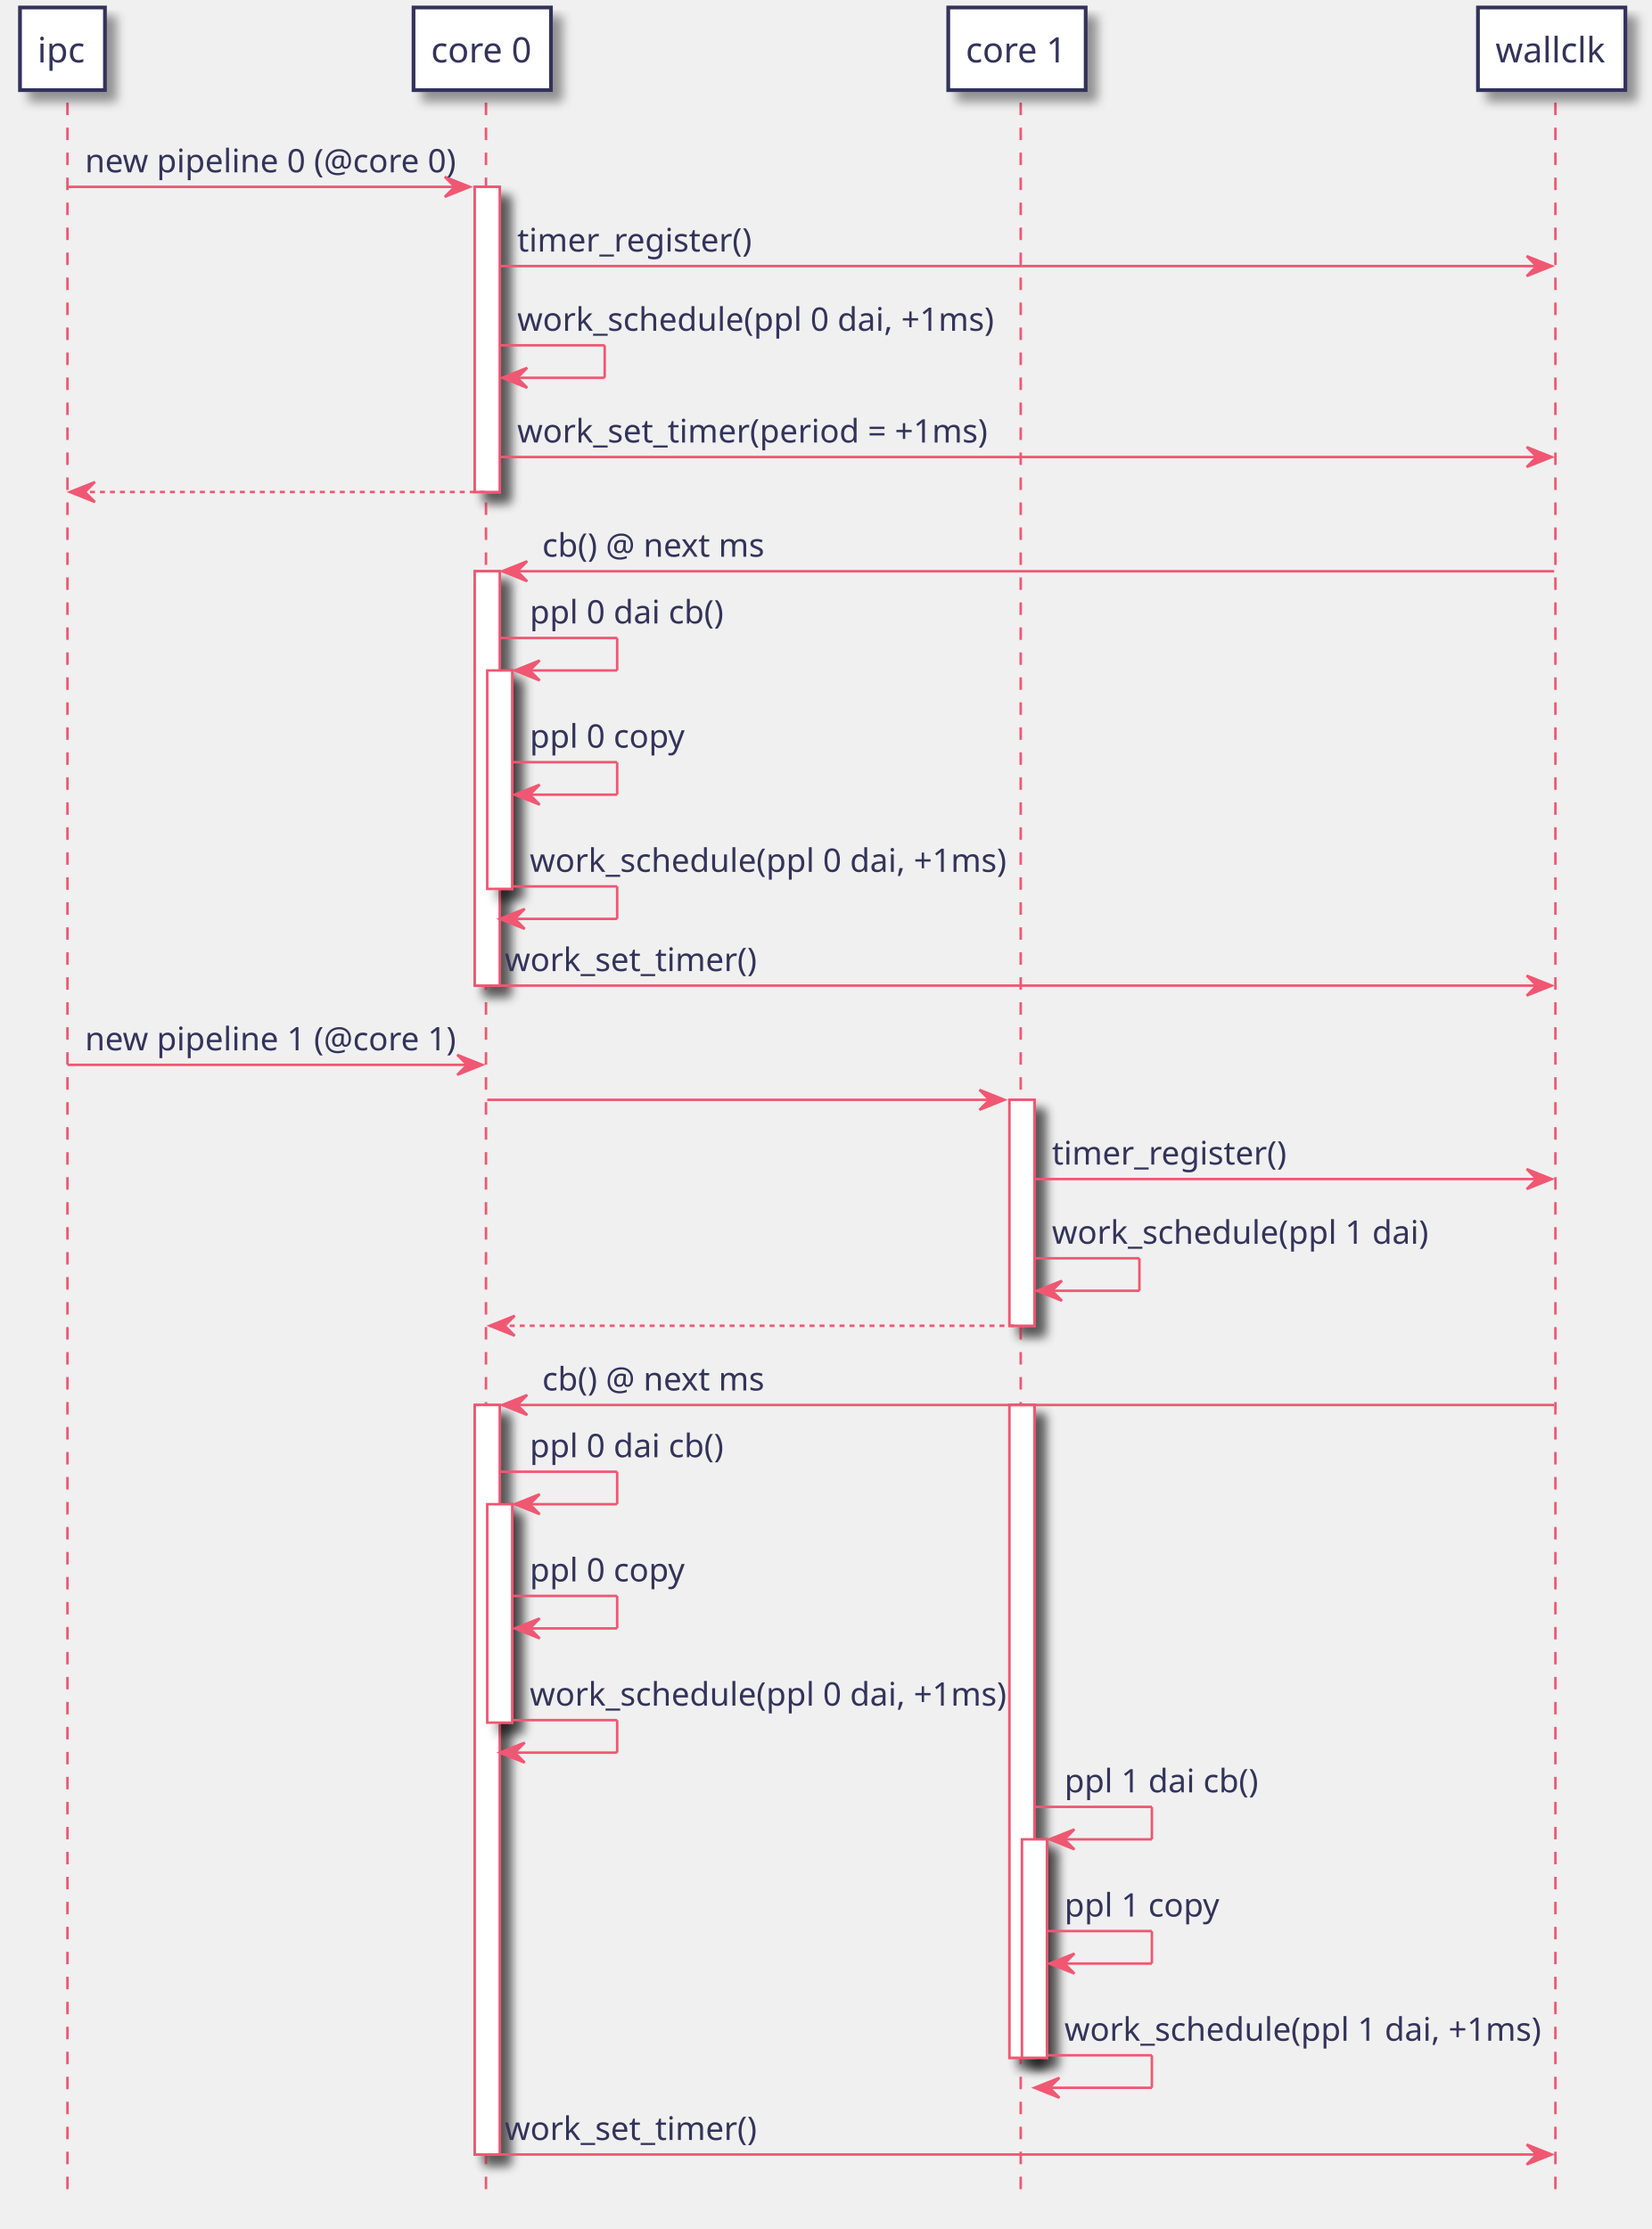
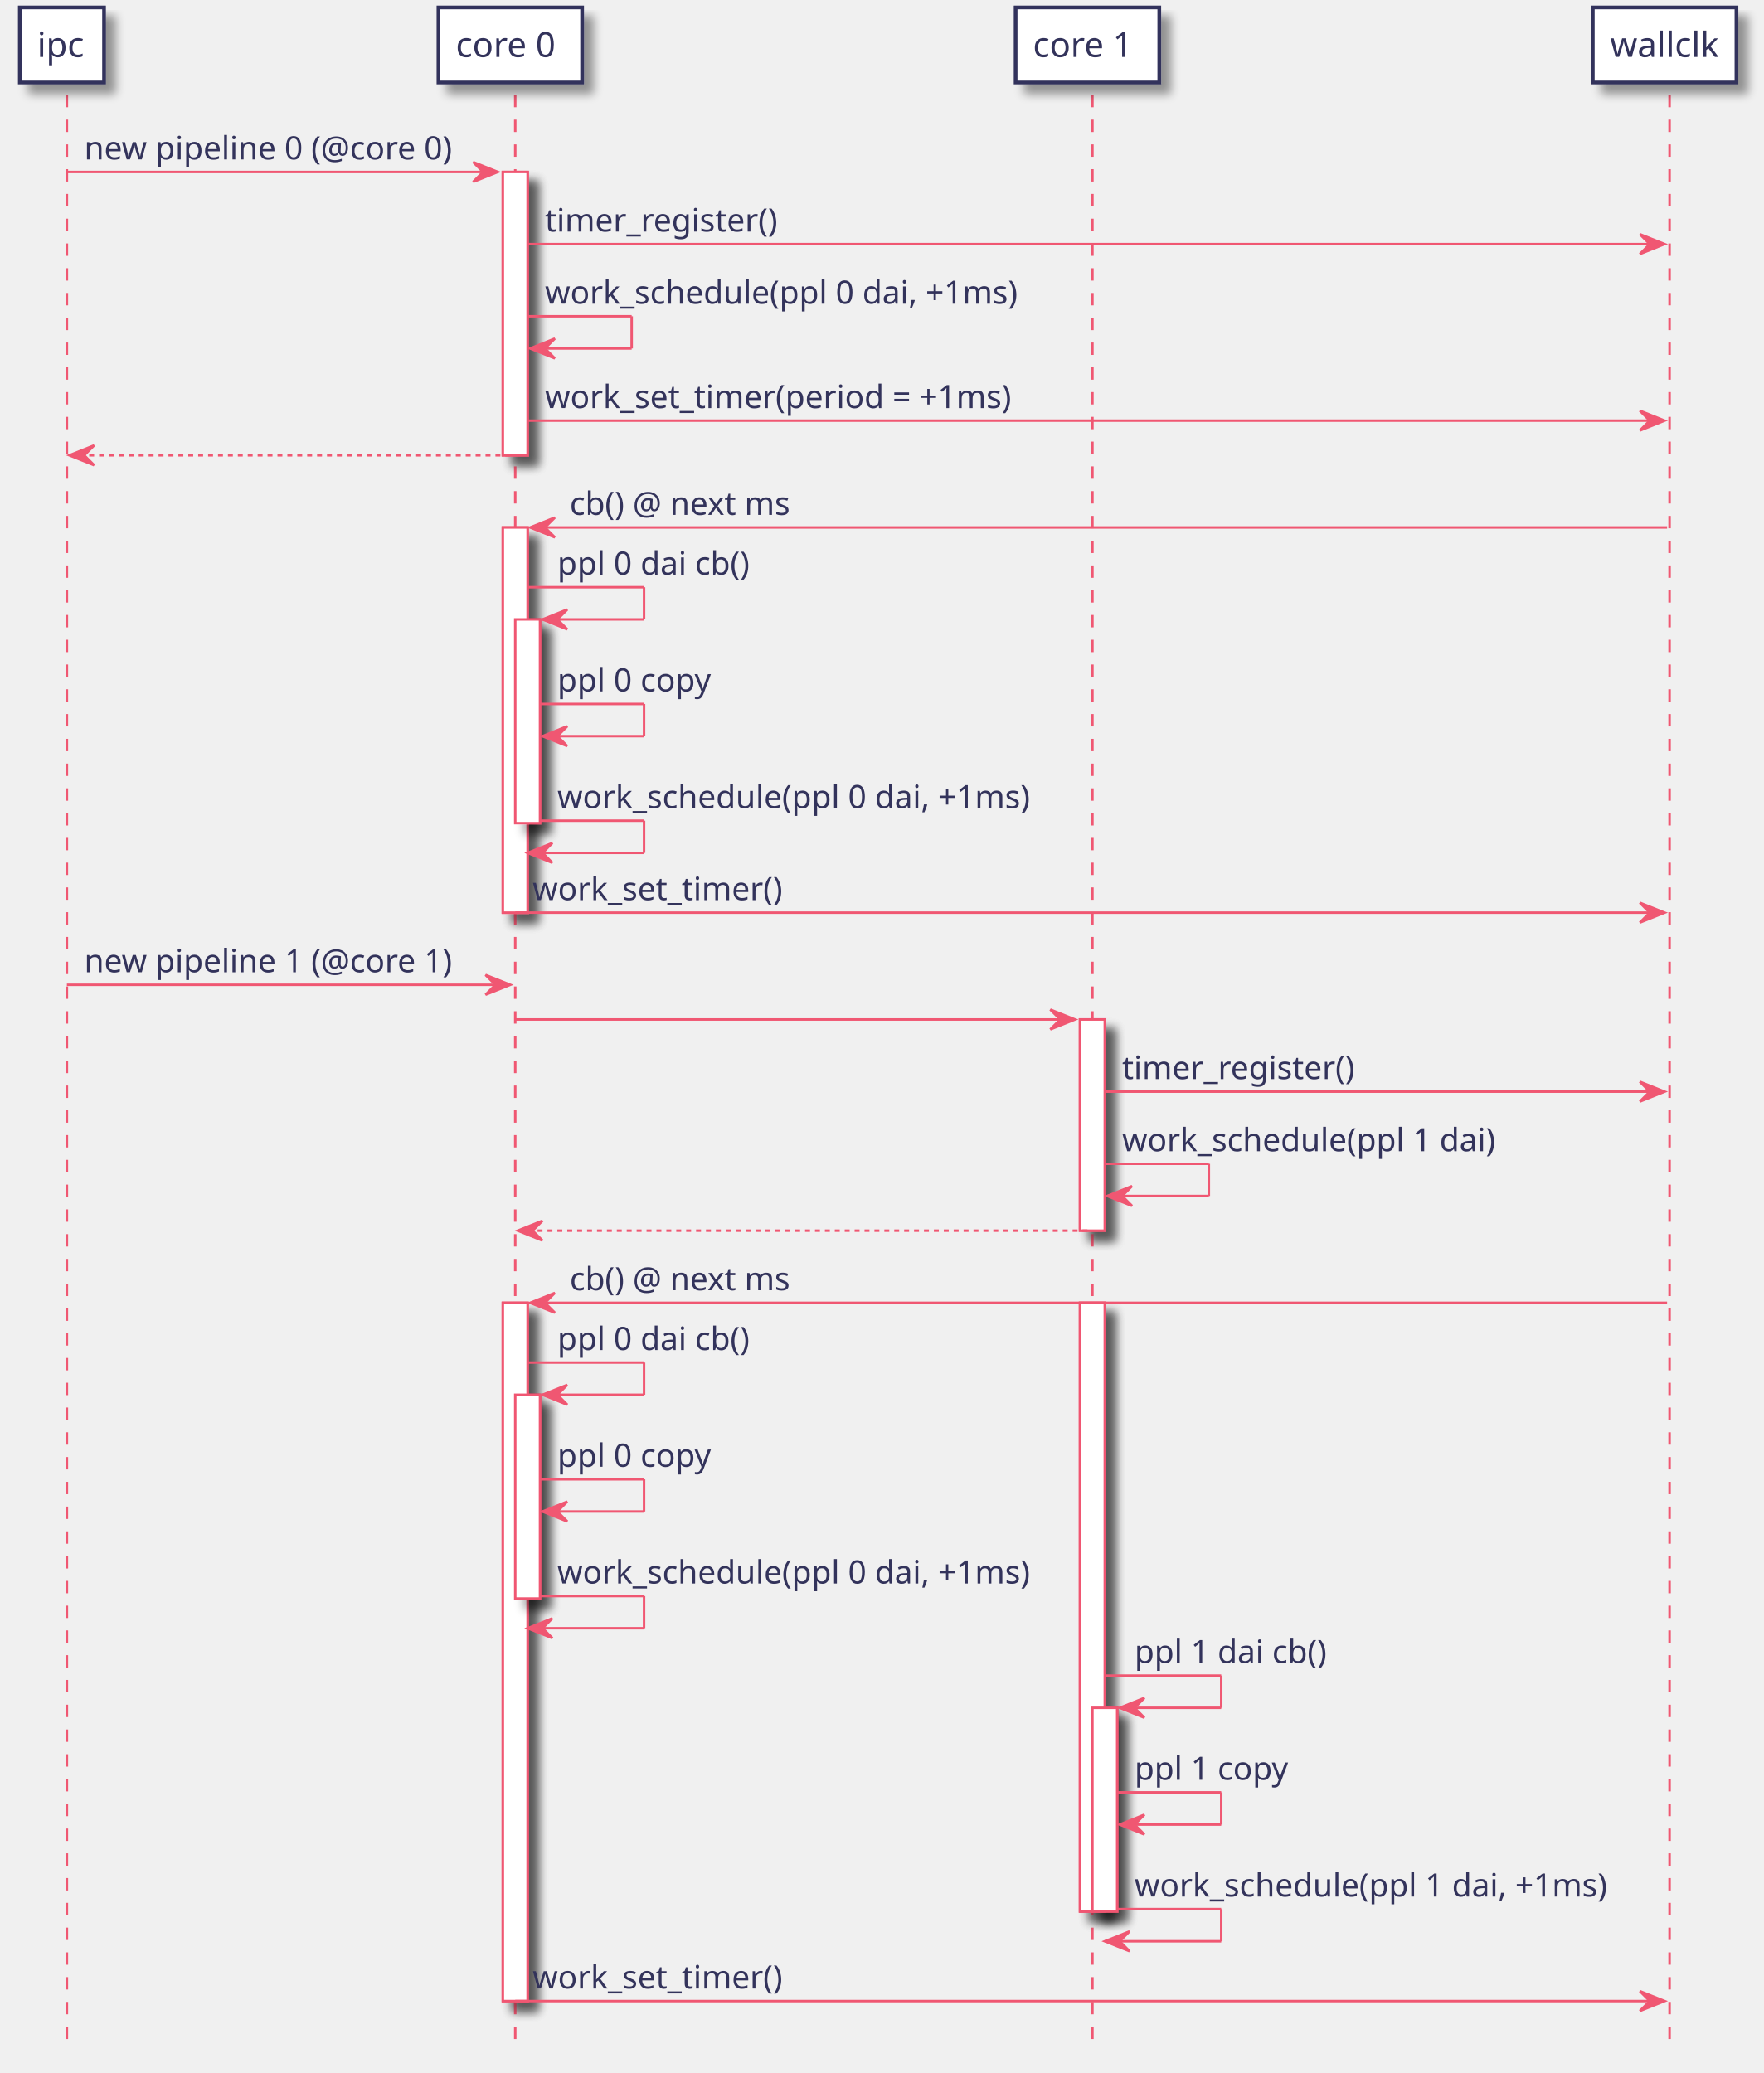
- <svg xmlns="http://www.w3.org/2000/svg" contentScriptType="application/ecmascript" contentStyleType="text/css" height="892px" preserveAspectRatio="none" style="width:661px;height:892px;" version="1.1" viewBox="0 0 661 892" width="661px" zoomAndPan="magnify">
+ <svg xmlns="http://www.w3.org/2000/svg" contentScriptType="application/ecmascript" contentStyleType="text/css" height="837px" preserveAspectRatio="none" style="width:712px;height:837px;" version="1.1" viewBox="0 0 712 837" width="712px" zoomAndPan="magnify">
  <defs>
    <filter height="300%" id="f7y7gbt25vd5l" width="300%" x="-1" y="-1">
      <feGaussianBlur result="blurOut" stdDeviation="2.0" />
      <feColorMatrix in="blurOut" result="blurOut2" type="matrix" values="0 0 0 0 0 0 0 0 0 0 0 0 0 0 0 0 0 0 .4 0" />
      <feOffset dx="4.0" dy="4.0" in="blurOut2" result="blurOut3" />
      <feBlend in="SourceGraphic" in2="blurOut3" mode="normal" />
    </filter>
  </defs>
  <g>
-     <rect fill="#FFFFFF" filter="url(#f7y7gbt25vd5l)" height="122.118" style="stroke: #F05772; stroke-width: 1.0;" width="10" x="190" y="74.774" />
-     <rect fill="#FFFFFF" filter="url(#f7y7gbt25vd5l)" height="165.824" style="stroke: #F05772; stroke-width: 1.0;" width="10" x="190" y="228.598" />
-     <rect fill="#FFFFFF" filter="url(#f7y7gbt25vd5l)" height="87.412" style="stroke: #F05772; stroke-width: 1.0;" width="10" x="195" y="268.304" />
-     <rect fill="#FFFFFF" filter="url(#f7y7gbt25vd5l)" height="299.942" style="stroke: #F05772; stroke-width: 1.0;" width="10" x="190" y="562.246" />
-     <rect fill="#FFFFFF" filter="url(#f7y7gbt25vd5l)" height="87.412" style="stroke: #F05772; stroke-width: 1.0;" width="10" x="195" y="601.952" />
-     <rect fill="#FFFFFF" filter="url(#f7y7gbt25vd5l)" height="90.412" style="stroke: #F05772; stroke-width: 1.0;" width="10" x="404" y="440.128" />
-     <rect fill="#FFFFFF" filter="url(#f7y7gbt25vd5l)" height="261.236" style="stroke: #F05772; stroke-width: 1.0;" width="10" x="404" y="562.246" />
-     <rect fill="#FFFFFF" filter="url(#f7y7gbt25vd5l)" height="87.412" style="stroke: #F05772; stroke-width: 1.0;" width="10" x="409" y="736.07" />
-     <line style="stroke: #F05772; stroke-width: 1.0; stroke-dasharray: 5.0,5.0;" x1="27" x2="27" y1="41.068" y2="880.188" />
-     <line style="stroke: #F05772; stroke-width: 1.0; stroke-dasharray: 5.0,5.0;" x1="194.5" x2="194.5" y1="41.068" y2="880.188" />
-     <line style="stroke: #F05772; stroke-width: 1.0; stroke-dasharray: 5.0,5.0;" x1="408.5" x2="408.5" y1="41.068" y2="880.188" />
-     <line style="stroke: #F05772; stroke-width: 1.0; stroke-dasharray: 5.0,5.0;" x1="622.5" x2="622.5" y1="41.068" y2="880.188" />
-     <rect fill="#FFFFFF" filter="url(#f7y7gbt25vd5l)" height="33.068" style="stroke: #33335B; stroke-width: 1.5;" width="34" x="8" y="3" />
-     <text fill="#33335B" font-family="sans-serif" font-size="14" lengthAdjust="spacingAndGlyphs" textLength="20" x="15" y="24.966">ipc</text>
-     <rect fill="#FFFFFF" filter="url(#f7y7gbt25vd5l)" height="33.068" style="stroke: #33335B; stroke-width: 1.5;" width="55" x="165.5" y="3" />
-     <text fill="#33335B" font-family="sans-serif" font-size="14" lengthAdjust="spacingAndGlyphs" textLength="41" x="172.5" y="24.966">core 0</text>
-     <rect fill="#FFFFFF" filter="url(#f7y7gbt25vd5l)" height="33.068" style="stroke: #33335B; stroke-width: 1.5;" width="55" x="379.5" y="3" />
-     <text fill="#33335B" font-family="sans-serif" font-size="14" lengthAdjust="spacingAndGlyphs" textLength="41" x="386.5" y="24.966">core 1</text>
-     <rect fill="#FFFFFF" filter="url(#f7y7gbt25vd5l)" height="33.068" style="stroke: #33335B; stroke-width: 1.5;" width="59" x="591.5" y="3" />
-     <text fill="#33335B" font-family="sans-serif" font-size="14" lengthAdjust="spacingAndGlyphs" textLength="45" x="598.5" y="24.966">wallclk</text>
-     <rect fill="#FFFFFF" filter="url(#f7y7gbt25vd5l)" height="122.118" style="stroke: #F05772; stroke-width: 1.0;" width="10" x="190" y="74.774" />
-     <rect fill="#FFFFFF" filter="url(#f7y7gbt25vd5l)" height="165.824" style="stroke: #F05772; stroke-width: 1.0;" width="10" x="190" y="228.598" />
-     <rect fill="#FFFFFF" filter="url(#f7y7gbt25vd5l)" height="87.412" style="stroke: #F05772; stroke-width: 1.0;" width="10" x="195" y="268.304" />
-     <rect fill="#FFFFFF" filter="url(#f7y7gbt25vd5l)" height="299.942" style="stroke: #F05772; stroke-width: 1.0;" width="10" x="190" y="562.246" />
-     <rect fill="#FFFFFF" filter="url(#f7y7gbt25vd5l)" height="87.412" style="stroke: #F05772; stroke-width: 1.0;" width="10" x="195" y="601.952" />
-     <rect fill="#FFFFFF" filter="url(#f7y7gbt25vd5l)" height="90.412" style="stroke: #F05772; stroke-width: 1.0;" width="10" x="404" y="440.128" />
-     <rect fill="#FFFFFF" filter="url(#f7y7gbt25vd5l)" height="261.236" style="stroke: #F05772; stroke-width: 1.0;" width="10" x="404" y="562.246" />
-     <rect fill="#FFFFFF" filter="url(#f7y7gbt25vd5l)" height="87.412" style="stroke: #F05772; stroke-width: 1.0;" width="10" x="409" y="736.07" />
-     <polygon fill="#F05772" points="178,70.774,188,74.774,178,78.774,182,74.774" style="stroke: #F05772; stroke-width: 1.0;" />
-     <line style="stroke: #F05772; stroke-width: 1.0;" x1="27" x2="184" y1="74.774" y2="74.774" />
-     <text fill="#33335B" font-family="sans-serif" font-size="13" lengthAdjust="spacingAndGlyphs" textLength="144" x="34" y="68.965">new pipeline 0 (@core 0)</text>
-     <polygon fill="#F05772" points="611,102.48,621,106.48,611,110.48,615,106.48" style="stroke: #F05772; stroke-width: 1.0;" />
-     <line style="stroke: #F05772; stroke-width: 1.0;" x1="200" x2="617" y1="106.48" y2="106.48" />
-     <text fill="#33335B" font-family="sans-serif" font-size="13" lengthAdjust="spacingAndGlyphs" textLength="92" x="207" y="100.671">timer_register()</text>
-     <line style="stroke: #F05772; stroke-width: 1.0;" x1="200" x2="242" y1="138.186" y2="138.186" />
-     <line style="stroke: #F05772; stroke-width: 1.0;" x1="242" x2="242" y1="138.186" y2="151.186" />
-     <line style="stroke: #F05772; stroke-width: 1.0;" x1="201" x2="242" y1="151.186" y2="151.186" />
-     <polygon fill="#F05772" points="211,147.186,201,151.186,211,155.186,207,151.186" style="stroke: #F05772; stroke-width: 1.0;" />
-     <text fill="#33335B" font-family="sans-serif" font-size="13" lengthAdjust="spacingAndGlyphs" textLength="185" x="207" y="132.377">work_schedule(ppl 0 dai, +1ms)</text>
-     <polygon fill="#F05772" points="611,178.892,621,182.892,611,186.892,615,182.892" style="stroke: #F05772; stroke-width: 1.0;" />
-     <line style="stroke: #F05772; stroke-width: 1.0;" x1="200" x2="617" y1="182.892" y2="182.892" />
-     <text fill="#33335B" font-family="sans-serif" font-size="13" lengthAdjust="spacingAndGlyphs" textLength="184" x="207" y="177.083">work_set_timer(period = +1ms)</text>
-     <polygon fill="#F05772" points="38,192.892,28,196.892,38,200.892,34,196.892" style="stroke: #F05772; stroke-width: 1.0;" />
-     <line style="stroke: #F05772; stroke-width: 1.0; stroke-dasharray: 2.0,2.0;" x1="32" x2="194" y1="196.892" y2="196.892" />
-     <polygon fill="#F05772" points="211,224.598,201,228.598,211,232.598,207,228.598" style="stroke: #F05772; stroke-width: 1.0;" />
-     <line style="stroke: #F05772; stroke-width: 1.0;" x1="205" x2="622" y1="228.598" y2="228.598" />
-     <text fill="#33335B" font-family="sans-serif" font-size="13" lengthAdjust="spacingAndGlyphs" textLength="88" x="217" y="222.789">cb() @ next ms</text>
-     <line style="stroke: #F05772; stroke-width: 1.0;" x1="200" x2="247" y1="255.304" y2="255.304" />
-     <line style="stroke: #F05772; stroke-width: 1.0;" x1="247" x2="247" y1="255.304" y2="268.304" />
-     <line style="stroke: #F05772; stroke-width: 1.0;" x1="206" x2="247" y1="268.304" y2="268.304" />
-     <polygon fill="#F05772" points="216,264.304,206,268.304,216,272.304,212,268.304" style="stroke: #F05772; stroke-width: 1.0;" />
-     <text fill="#33335B" font-family="sans-serif" font-size="13" lengthAdjust="spacingAndGlyphs" textLength="75" x="212" y="249.495">ppl 0 dai cb()</text>
-     <line style="stroke: #F05772; stroke-width: 1.0;" x1="205" x2="247" y1="305.01" y2="305.01" />
-     <line style="stroke: #F05772; stroke-width: 1.0;" x1="247" x2="247" y1="305.01" y2="318.01" />
-     <line style="stroke: #F05772; stroke-width: 1.0;" x1="206" x2="247" y1="318.01" y2="318.01" />
-     <polygon fill="#F05772" points="216,314.01,206,318.01,216,322.01,212,318.01" style="stroke: #F05772; stroke-width: 1.0;" />
-     <text fill="#33335B" font-family="sans-serif" font-size="13" lengthAdjust="spacingAndGlyphs" textLength="61" x="212" y="299.201">ppl 0 copy</text>
-     <line style="stroke: #F05772; stroke-width: 1.0;" x1="205" x2="247" y1="354.716" y2="354.716" />
-     <line style="stroke: #F05772; stroke-width: 1.0;" x1="247" x2="247" y1="354.716" y2="367.716" />
-     <line style="stroke: #F05772; stroke-width: 1.0;" x1="200" x2="247" y1="367.716" y2="367.716" />
-     <polygon fill="#F05772" points="210,363.716,200,367.716,210,371.716,206,367.716" style="stroke: #F05772; stroke-width: 1.0;" />
-     <text fill="#33335B" font-family="sans-serif" font-size="13" lengthAdjust="spacingAndGlyphs" textLength="185" x="212" y="348.907">work_schedule(ppl 0 dai, +1ms)</text>
-     <polygon fill="#F05772" points="611,390.422,621,394.422,611,398.422,615,394.422" style="stroke: #F05772; stroke-width: 1.0;" />
-     <line style="stroke: #F05772; stroke-width: 1.0;" x1="195" x2="617" y1="394.422" y2="394.422" />
-     <text fill="#33335B" font-family="sans-serif" font-size="13" lengthAdjust="spacingAndGlyphs" textLength="100" x="202" y="388.613">work_set_timer()</text>
-     <polygon fill="#F05772" points="183,422.128,193,426.128,183,430.128,187,426.128" style="stroke: #F05772; stroke-width: 1.0;" />
-     <line style="stroke: #F05772; stroke-width: 1.0;" x1="27" x2="189" y1="426.128" y2="426.128" />
-     <text fill="#33335B" font-family="sans-serif" font-size="13" lengthAdjust="spacingAndGlyphs" textLength="144" x="34" y="420.319">new pipeline 1 (@core 1)</text>
-     <polygon fill="#F05772" points="392,436.128,402,440.128,392,444.128,396,440.128" style="stroke: #F05772; stroke-width: 1.0;" />
-     <line style="stroke: #F05772; stroke-width: 1.0;" x1="195" x2="398" y1="440.128" y2="440.128" />
-     <polygon fill="#F05772" points="611,467.834,621,471.834,611,475.834,615,471.834" style="stroke: #F05772; stroke-width: 1.0;" />
-     <line style="stroke: #F05772; stroke-width: 1.0;" x1="414" x2="617" y1="471.834" y2="471.834" />
-     <text fill="#33335B" font-family="sans-serif" font-size="13" lengthAdjust="spacingAndGlyphs" textLength="92" x="421" y="466.025">timer_register()</text>
-     <line style="stroke: #F05772; stroke-width: 1.0;" x1="414" x2="456" y1="503.54" y2="503.54" />
-     <line style="stroke: #F05772; stroke-width: 1.0;" x1="456" x2="456" y1="503.54" y2="516.54" />
-     <line style="stroke: #F05772; stroke-width: 1.0;" x1="415" x2="456" y1="516.54" y2="516.54" />
-     <polygon fill="#F05772" points="425,512.54,415,516.54,425,520.54,421,516.54" style="stroke: #F05772; stroke-width: 1.0;" />
-     <text fill="#33335B" font-family="sans-serif" font-size="13" lengthAdjust="spacingAndGlyphs" textLength="147" x="421" y="497.731">work_schedule(ppl 1 dai)</text>
-     <polygon fill="#F05772" points="206,526.54,196,530.54,206,534.54,202,530.54" style="stroke: #F05772; stroke-width: 1.0;" />
-     <line style="stroke: #F05772; stroke-width: 1.0; stroke-dasharray: 2.0,2.0;" x1="200" x2="408" y1="530.54" y2="530.54" />
-     <polygon fill="#F05772" points="211,558.246,201,562.246,211,566.246,207,562.246" style="stroke: #F05772; stroke-width: 1.0;" />
-     <line style="stroke: #F05772; stroke-width: 1.0;" x1="205" x2="622" y1="562.246" y2="562.246" />
-     <text fill="#33335B" font-family="sans-serif" font-size="13" lengthAdjust="spacingAndGlyphs" textLength="88" x="217" y="556.437">cb() @ next ms</text>
-     <line style="stroke: #F05772; stroke-width: 1.0;" x1="200" x2="247" y1="588.952" y2="588.952" />
-     <line style="stroke: #F05772; stroke-width: 1.0;" x1="247" x2="247" y1="588.952" y2="601.952" />
-     <line style="stroke: #F05772; stroke-width: 1.0;" x1="206" x2="247" y1="601.952" y2="601.952" />
-     <polygon fill="#F05772" points="216,597.952,206,601.952,216,605.952,212,601.952" style="stroke: #F05772; stroke-width: 1.0;" />
-     <text fill="#33335B" font-family="sans-serif" font-size="13" lengthAdjust="spacingAndGlyphs" textLength="75" x="212" y="583.143">ppl 0 dai cb()</text>
-     <line style="stroke: #F05772; stroke-width: 1.0;" x1="205" x2="247" y1="638.658" y2="638.658" />
-     <line style="stroke: #F05772; stroke-width: 1.0;" x1="247" x2="247" y1="638.658" y2="651.658" />
-     <line style="stroke: #F05772; stroke-width: 1.0;" x1="206" x2="247" y1="651.658" y2="651.658" />
-     <polygon fill="#F05772" points="216,647.658,206,651.658,216,655.658,212,651.658" style="stroke: #F05772; stroke-width: 1.0;" />
-     <text fill="#33335B" font-family="sans-serif" font-size="13" lengthAdjust="spacingAndGlyphs" textLength="61" x="212" y="632.849">ppl 0 copy</text>
-     <line style="stroke: #F05772; stroke-width: 1.0;" x1="205" x2="247" y1="688.364" y2="688.364" />
-     <line style="stroke: #F05772; stroke-width: 1.0;" x1="247" x2="247" y1="688.364" y2="701.364" />
-     <line style="stroke: #F05772; stroke-width: 1.0;" x1="200" x2="247" y1="701.364" y2="701.364" />
-     <polygon fill="#F05772" points="210,697.364,200,701.364,210,705.364,206,701.364" style="stroke: #F05772; stroke-width: 1.0;" />
-     <text fill="#33335B" font-family="sans-serif" font-size="13" lengthAdjust="spacingAndGlyphs" textLength="185" x="212" y="682.555">work_schedule(ppl 0 dai, +1ms)</text>
-     <line style="stroke: #F05772; stroke-width: 1.0;" x1="414" x2="461" y1="723.07" y2="723.07" />
-     <line style="stroke: #F05772; stroke-width: 1.0;" x1="461" x2="461" y1="723.07" y2="736.07" />
-     <line style="stroke: #F05772; stroke-width: 1.0;" x1="420" x2="461" y1="736.07" y2="736.07" />
-     <polygon fill="#F05772" points="430,732.07,420,736.07,430,740.07,426,736.07" style="stroke: #F05772; stroke-width: 1.0;" />
-     <text fill="#33335B" font-family="sans-serif" font-size="13" lengthAdjust="spacingAndGlyphs" textLength="75" x="426" y="717.261">ppl 1 dai cb()</text>
-     <line style="stroke: #F05772; stroke-width: 1.0;" x1="419" x2="461" y1="772.776" y2="772.776" />
-     <line style="stroke: #F05772; stroke-width: 1.0;" x1="461" x2="461" y1="772.776" y2="785.776" />
-     <line style="stroke: #F05772; stroke-width: 1.0;" x1="420" x2="461" y1="785.776" y2="785.776" />
-     <polygon fill="#F05772" points="430,781.776,420,785.776,430,789.776,426,785.776" style="stroke: #F05772; stroke-width: 1.0;" />
-     <text fill="#33335B" font-family="sans-serif" font-size="13" lengthAdjust="spacingAndGlyphs" textLength="61" x="426" y="766.967">ppl 1 copy</text>
-     <line style="stroke: #F05772; stroke-width: 1.0;" x1="419" x2="461" y1="822.482" y2="822.482" />
-     <line style="stroke: #F05772; stroke-width: 1.0;" x1="461" x2="461" y1="822.482" y2="835.482" />
-     <line style="stroke: #F05772; stroke-width: 1.0;" x1="414" x2="461" y1="835.482" y2="835.482" />
-     <polygon fill="#F05772" points="424,831.482,414,835.482,424,839.482,420,835.482" style="stroke: #F05772; stroke-width: 1.0;" />
-     <text fill="#33335B" font-family="sans-serif" font-size="13" lengthAdjust="spacingAndGlyphs" textLength="185" x="426" y="816.673">work_schedule(ppl 1 dai, +1ms)</text>
-     <polygon fill="#F05772" points="611,858.188,621,862.188,611,866.188,615,862.188" style="stroke: #F05772; stroke-width: 1.0;" />
-     <line style="stroke: #F05772; stroke-width: 1.0;" x1="195" x2="617" y1="862.188" y2="862.188" />
-     <text fill="#33335B" font-family="sans-serif" font-size="13" lengthAdjust="spacingAndGlyphs" textLength="100" x="202" y="856.379">work_set_timer()</text>
+     <rect fill="#FFFFFF" filter="url(#f7y7gbt25vd5l)" height="114.398" style="stroke: #F05772; stroke-width: 1.0;" width="10" x="203" y="69.43" />
+     <rect fill="#FFFFFF" filter="url(#f7y7gbt25vd5l)" height="155.531" style="stroke: #F05772; stroke-width: 1.0;" width="10" x="203" y="212.961" />
+     <rect fill="#FFFFFF" filter="url(#f7y7gbt25vd5l)" height="82.266" style="stroke: #F05772; stroke-width: 1.0;" width="10" x="208" y="250.094" />
+     <rect fill="#FFFFFF" filter="url(#f7y7gbt25vd5l)" height="281.93" style="stroke: #F05772; stroke-width: 1.0;" width="10" x="203" y="526.023" />
+     <rect fill="#FFFFFF" filter="url(#f7y7gbt25vd5l)" height="82.266" style="stroke: #F05772; stroke-width: 1.0;" width="10" x="208" y="563.156" />
+     <rect fill="#FFFFFF" filter="url(#f7y7gbt25vd5l)" height="85.266" style="stroke: #F05772; stroke-width: 1.0;" width="10" x="436" y="411.625" />
+     <rect fill="#FFFFFF" filter="url(#f7y7gbt25vd5l)" height="245.797" style="stroke: #F05772; stroke-width: 1.0;" width="10" x="436" y="526.023" />
+     <rect fill="#FFFFFF" filter="url(#f7y7gbt25vd5l)" height="82.266" style="stroke: #F05772; stroke-width: 1.0;" width="10" x="441" y="689.555" />
+     <line style="stroke: #F05772; stroke-width: 1.0; stroke-dasharray: 5.0,5.0;" x1="27" x2="27" y1="38.297" y2="825.953" />
+     <line style="stroke: #F05772; stroke-width: 1.0; stroke-dasharray: 5.0,5.0;" x1="208" x2="208" y1="38.297" y2="825.953" />
+     <line style="stroke: #F05772; stroke-width: 1.0; stroke-dasharray: 5.0,5.0;" x1="441" x2="441" y1="38.297" y2="825.953" />
+     <line style="stroke: #F05772; stroke-width: 1.0; stroke-dasharray: 5.0,5.0;" x1="674" x2="674" y1="38.297" y2="825.953" />
+     <rect fill="#FFFFFF" filter="url(#f7y7gbt25vd5l)" height="30.297" style="stroke: #33335B; stroke-width: 1.5;" width="34" x="8" y="3" />
+     <text fill="#33335B" font-family="sans-serif" font-size="14" lengthAdjust="spacingAndGlyphs" textLength="20" x="15" y="22.995">ipc</text>
+     <rect fill="#FFFFFF" filter="url(#f7y7gbt25vd5l)" height="30.297" style="stroke: #33335B; stroke-width: 1.5;" width="58" x="177" y="3" />
+     <text fill="#33335B" font-family="sans-serif" font-size="14" lengthAdjust="spacingAndGlyphs" textLength="44" x="184" y="22.995">core 0</text>
+     <rect fill="#FFFFFF" filter="url(#f7y7gbt25vd5l)" height="30.297" style="stroke: #33335B; stroke-width: 1.5;" width="58" x="410" y="3" />
+     <text fill="#33335B" font-family="sans-serif" font-size="14" lengthAdjust="spacingAndGlyphs" textLength="44" x="417" y="22.995">core 1</text>
+     <rect fill="#FFFFFF" filter="url(#f7y7gbt25vd5l)" height="30.297" style="stroke: #33335B; stroke-width: 1.5;" width="58" x="643" y="3" />
+     <text fill="#33335B" font-family="sans-serif" font-size="14" lengthAdjust="spacingAndGlyphs" textLength="44" x="650" y="22.995">wallclk</text>
+     <rect fill="#FFFFFF" filter="url(#f7y7gbt25vd5l)" height="114.398" style="stroke: #F05772; stroke-width: 1.0;" width="10" x="203" y="69.43" />
+     <rect fill="#FFFFFF" filter="url(#f7y7gbt25vd5l)" height="155.531" style="stroke: #F05772; stroke-width: 1.0;" width="10" x="203" y="212.961" />
+     <rect fill="#FFFFFF" filter="url(#f7y7gbt25vd5l)" height="82.266" style="stroke: #F05772; stroke-width: 1.0;" width="10" x="208" y="250.094" />
+     <rect fill="#FFFFFF" filter="url(#f7y7gbt25vd5l)" height="281.93" style="stroke: #F05772; stroke-width: 1.0;" width="10" x="203" y="526.023" />
+     <rect fill="#FFFFFF" filter="url(#f7y7gbt25vd5l)" height="82.266" style="stroke: #F05772; stroke-width: 1.0;" width="10" x="208" y="563.156" />
+     <rect fill="#FFFFFF" filter="url(#f7y7gbt25vd5l)" height="85.266" style="stroke: #F05772; stroke-width: 1.0;" width="10" x="436" y="411.625" />
+     <rect fill="#FFFFFF" filter="url(#f7y7gbt25vd5l)" height="245.797" style="stroke: #F05772; stroke-width: 1.0;" width="10" x="436" y="526.023" />
+     <rect fill="#FFFFFF" filter="url(#f7y7gbt25vd5l)" height="82.266" style="stroke: #F05772; stroke-width: 1.0;" width="10" x="441" y="689.555" />
+     <polygon fill="#F05772" points="191,65.43,201,69.43,191,73.43,195,69.43" style="stroke: #F05772; stroke-width: 1.0;" />
+     <line style="stroke: #F05772; stroke-width: 1.0;" x1="27" x2="197" y1="69.43" y2="69.43" />
+     <text fill="#33335B" font-family="sans-serif" font-size="13" lengthAdjust="spacingAndGlyphs" textLength="157" x="34" y="64.364">new pipeline 0 (@core 0)</text>
+     <polygon fill="#F05772" points="662,94.562,672,98.562,662,102.562,666,98.562" style="stroke: #F05772; stroke-width: 1.0;" />
+     <line style="stroke: #F05772; stroke-width: 1.0;" x1="213" x2="668" y1="98.562" y2="98.562" />
+     <text fill="#33335B" font-family="sans-serif" font-size="13" lengthAdjust="spacingAndGlyphs" textLength="100" x="220" y="93.497">timer_register()</text>
+     <line style="stroke: #F05772; stroke-width: 1.0;" x1="213" x2="255" y1="127.695" y2="127.695" />
+     <line style="stroke: #F05772; stroke-width: 1.0;" x1="255" x2="255" y1="127.695" y2="140.695" />
+     <line style="stroke: #F05772; stroke-width: 1.0;" x1="214" x2="255" y1="140.695" y2="140.695" />
+     <polygon fill="#F05772" points="224,136.695,214,140.695,224,144.695,220,140.695" style="stroke: #F05772; stroke-width: 1.0;" />
+     <text fill="#33335B" font-family="sans-serif" font-size="13" lengthAdjust="spacingAndGlyphs" textLength="204" x="220" y="122.629">work_schedule(ppl 0 dai, +1ms)</text>
+     <polygon fill="#F05772" points="662,165.828,672,169.828,662,173.828,666,169.828" style="stroke: #F05772; stroke-width: 1.0;" />
+     <line style="stroke: #F05772; stroke-width: 1.0;" x1="213" x2="668" y1="169.828" y2="169.828" />
+     <text fill="#33335B" font-family="sans-serif" font-size="13" lengthAdjust="spacingAndGlyphs" textLength="205" x="220" y="164.762">work_set_timer(period = +1ms)</text>
+     <polygon fill="#F05772" points="38,179.828,28,183.828,38,187.828,34,183.828" style="stroke: #F05772; stroke-width: 1.0;" />
+     <line style="stroke: #F05772; stroke-width: 1.0; stroke-dasharray: 2.0,2.0;" x1="32" x2="207" y1="183.828" y2="183.828" />
+     <polygon fill="#F05772" points="224,208.961,214,212.961,224,216.961,220,212.961" style="stroke: #F05772; stroke-width: 1.0;" />
+     <line style="stroke: #F05772; stroke-width: 1.0;" x1="218" x2="673" y1="212.961" y2="212.961" />
+     <text fill="#33335B" font-family="sans-serif" font-size="13" lengthAdjust="spacingAndGlyphs" textLength="98" x="230" y="207.895">cb() @ next ms</text>
+     <line style="stroke: #F05772; stroke-width: 1.0;" x1="213" x2="260" y1="237.094" y2="237.094" />
+     <line style="stroke: #F05772; stroke-width: 1.0;" x1="260" x2="260" y1="237.094" y2="250.094" />
+     <line style="stroke: #F05772; stroke-width: 1.0;" x1="219" x2="260" y1="250.094" y2="250.094" />
+     <polygon fill="#F05772" points="229,246.094,219,250.094,229,254.094,225,250.094" style="stroke: #F05772; stroke-width: 1.0;" />
+     <text fill="#33335B" font-family="sans-serif" font-size="13" lengthAdjust="spacingAndGlyphs" textLength="83" x="225" y="232.028">ppl 0 dai cb()</text>
+     <line style="stroke: #F05772; stroke-width: 1.0;" x1="218" x2="260" y1="284.227" y2="284.227" />
+     <line style="stroke: #F05772; stroke-width: 1.0;" x1="260" x2="260" y1="284.227" y2="297.227" />
+     <line style="stroke: #F05772; stroke-width: 1.0;" x1="219" x2="260" y1="297.227" y2="297.227" />
+     <polygon fill="#F05772" points="229,293.227,219,297.227,229,301.227,225,297.227" style="stroke: #F05772; stroke-width: 1.0;" />
+     <text fill="#33335B" font-family="sans-serif" font-size="13" lengthAdjust="spacingAndGlyphs" textLength="65" x="225" y="279.161">ppl 0 copy</text>
+     <line style="stroke: #F05772; stroke-width: 1.0;" x1="218" x2="260" y1="331.359" y2="331.359" />
+     <line style="stroke: #F05772; stroke-width: 1.0;" x1="260" x2="260" y1="331.359" y2="344.359" />
+     <line style="stroke: #F05772; stroke-width: 1.0;" x1="213" x2="260" y1="344.359" y2="344.359" />
+     <polygon fill="#F05772" points="223,340.359,213,344.359,223,348.359,219,344.359" style="stroke: #F05772; stroke-width: 1.0;" />
+     <text fill="#33335B" font-family="sans-serif" font-size="13" lengthAdjust="spacingAndGlyphs" textLength="204" x="225" y="326.293">work_schedule(ppl 0 dai, +1ms)</text>
+     <polygon fill="#F05772" points="662,364.492,672,368.492,662,372.492,666,368.492" style="stroke: #F05772; stroke-width: 1.0;" />
+     <line style="stroke: #F05772; stroke-width: 1.0;" x1="208" x2="668" y1="368.492" y2="368.492" />
+     <text fill="#33335B" font-family="sans-serif" font-size="13" lengthAdjust="spacingAndGlyphs" textLength="107" x="215" y="363.426">work_set_timer()</text>
+     <polygon fill="#F05772" points="196,393.625,206,397.625,196,401.625,200,397.625" style="stroke: #F05772; stroke-width: 1.0;" />
+     <line style="stroke: #F05772; stroke-width: 1.0;" x1="27" x2="202" y1="397.625" y2="397.625" />
+     <text fill="#33335B" font-family="sans-serif" font-size="13" lengthAdjust="spacingAndGlyphs" textLength="157" x="34" y="392.559">new pipeline 1 (@core 1)</text>
+     <polygon fill="#F05772" points="424,407.625,434,411.625,424,415.625,428,411.625" style="stroke: #F05772; stroke-width: 1.0;" />
+     <line style="stroke: #F05772; stroke-width: 1.0;" x1="208" x2="430" y1="411.625" y2="411.625" />
+     <polygon fill="#F05772" points="662,436.758,672,440.758,662,444.758,666,440.758" style="stroke: #F05772; stroke-width: 1.0;" />
+     <line style="stroke: #F05772; stroke-width: 1.0;" x1="446" x2="668" y1="440.758" y2="440.758" />
+     <text fill="#33335B" font-family="sans-serif" font-size="13" lengthAdjust="spacingAndGlyphs" textLength="100" x="453" y="435.692">timer_register()</text>
+     <line style="stroke: #F05772; stroke-width: 1.0;" x1="446" x2="488" y1="469.891" y2="469.891" />
+     <line style="stroke: #F05772; stroke-width: 1.0;" x1="488" x2="488" y1="469.891" y2="482.891" />
+     <line style="stroke: #F05772; stroke-width: 1.0;" x1="447" x2="488" y1="482.891" y2="482.891" />
+     <polygon fill="#F05772" points="457,478.891,447,482.891,457,486.891,453,482.891" style="stroke: #F05772; stroke-width: 1.0;" />
+     <text fill="#33335B" font-family="sans-serif" font-size="13" lengthAdjust="spacingAndGlyphs" textLength="157" x="453" y="464.825">work_schedule(ppl 1 dai)</text>
+     <polygon fill="#F05772" points="219,492.891,209,496.891,219,500.891,215,496.891" style="stroke: #F05772; stroke-width: 1.0;" />
+     <line style="stroke: #F05772; stroke-width: 1.0; stroke-dasharray: 2.0,2.0;" x1="213" x2="440" y1="496.891" y2="496.891" />
+     <polygon fill="#F05772" points="224,522.023,214,526.023,224,530.023,220,526.023" style="stroke: #F05772; stroke-width: 1.0;" />
+     <line style="stroke: #F05772; stroke-width: 1.0;" x1="218" x2="673" y1="526.023" y2="526.023" />
+     <text fill="#33335B" font-family="sans-serif" font-size="13" lengthAdjust="spacingAndGlyphs" textLength="98" x="230" y="520.957">cb() @ next ms</text>
+     <line style="stroke: #F05772; stroke-width: 1.0;" x1="213" x2="260" y1="550.156" y2="550.156" />
+     <line style="stroke: #F05772; stroke-width: 1.0;" x1="260" x2="260" y1="550.156" y2="563.156" />
+     <line style="stroke: #F05772; stroke-width: 1.0;" x1="219" x2="260" y1="563.156" y2="563.156" />
+     <polygon fill="#F05772" points="229,559.156,219,563.156,229,567.156,225,563.156" style="stroke: #F05772; stroke-width: 1.0;" />
+     <text fill="#33335B" font-family="sans-serif" font-size="13" lengthAdjust="spacingAndGlyphs" textLength="83" x="225" y="545.09">ppl 0 dai cb()</text>
+     <line style="stroke: #F05772; stroke-width: 1.0;" x1="218" x2="260" y1="597.289" y2="597.289" />
+     <line style="stroke: #F05772; stroke-width: 1.0;" x1="260" x2="260" y1="597.289" y2="610.289" />
+     <line style="stroke: #F05772; stroke-width: 1.0;" x1="219" x2="260" y1="610.289" y2="610.289" />
+     <polygon fill="#F05772" points="229,606.289,219,610.289,229,614.289,225,610.289" style="stroke: #F05772; stroke-width: 1.0;" />
+     <text fill="#33335B" font-family="sans-serif" font-size="13" lengthAdjust="spacingAndGlyphs" textLength="65" x="225" y="592.223">ppl 0 copy</text>
+     <line style="stroke: #F05772; stroke-width: 1.0;" x1="218" x2="260" y1="644.422" y2="644.422" />
+     <line style="stroke: #F05772; stroke-width: 1.0;" x1="260" x2="260" y1="644.422" y2="657.422" />
+     <line style="stroke: #F05772; stroke-width: 1.0;" x1="213" x2="260" y1="657.422" y2="657.422" />
+     <polygon fill="#F05772" points="223,653.422,213,657.422,223,661.422,219,657.422" style="stroke: #F05772; stroke-width: 1.0;" />
+     <text fill="#33335B" font-family="sans-serif" font-size="13" lengthAdjust="spacingAndGlyphs" textLength="204" x="225" y="639.356">work_schedule(ppl 0 dai, +1ms)</text>
+     <line style="stroke: #F05772; stroke-width: 1.0;" x1="446" x2="493" y1="676.555" y2="676.555" />
+     <line style="stroke: #F05772; stroke-width: 1.0;" x1="493" x2="493" y1="676.555" y2="689.555" />
+     <line style="stroke: #F05772; stroke-width: 1.0;" x1="452" x2="493" y1="689.555" y2="689.555" />
+     <polygon fill="#F05772" points="462,685.555,452,689.555,462,693.555,458,689.555" style="stroke: #F05772; stroke-width: 1.0;" />
+     <text fill="#33335B" font-family="sans-serif" font-size="13" lengthAdjust="spacingAndGlyphs" textLength="83" x="458" y="671.489">ppl 1 dai cb()</text>
+     <line style="stroke: #F05772; stroke-width: 1.0;" x1="451" x2="493" y1="723.688" y2="723.688" />
+     <line style="stroke: #F05772; stroke-width: 1.0;" x1="493" x2="493" y1="723.688" y2="736.688" />
+     <line style="stroke: #F05772; stroke-width: 1.0;" x1="452" x2="493" y1="736.688" y2="736.688" />
+     <polygon fill="#F05772" points="462,732.688,452,736.688,462,740.688,458,736.688" style="stroke: #F05772; stroke-width: 1.0;" />
+     <text fill="#33335B" font-family="sans-serif" font-size="13" lengthAdjust="spacingAndGlyphs" textLength="65" x="458" y="718.622">ppl 1 copy</text>
+     <line style="stroke: #F05772; stroke-width: 1.0;" x1="451" x2="493" y1="770.82" y2="770.82" />
+     <line style="stroke: #F05772; stroke-width: 1.0;" x1="493" x2="493" y1="770.82" y2="783.82" />
+     <line style="stroke: #F05772; stroke-width: 1.0;" x1="446" x2="493" y1="783.82" y2="783.82" />
+     <polygon fill="#F05772" points="456,779.82,446,783.82,456,787.82,452,783.82" style="stroke: #F05772; stroke-width: 1.0;" />
+     <text fill="#33335B" font-family="sans-serif" font-size="13" lengthAdjust="spacingAndGlyphs" textLength="204" x="458" y="765.754">work_schedule(ppl 1 dai, +1ms)</text>
+     <polygon fill="#F05772" points="662,803.953,672,807.953,662,811.953,666,807.953" style="stroke: #F05772; stroke-width: 1.0;" />
+     <line style="stroke: #F05772; stroke-width: 1.0;" x1="208" x2="668" y1="807.953" y2="807.953" />
+     <text fill="#33335B" font-family="sans-serif" font-size="13" lengthAdjust="spacingAndGlyphs" textLength="107" x="215" y="802.887">work_set_timer()</text>
  </g>
</svg>
